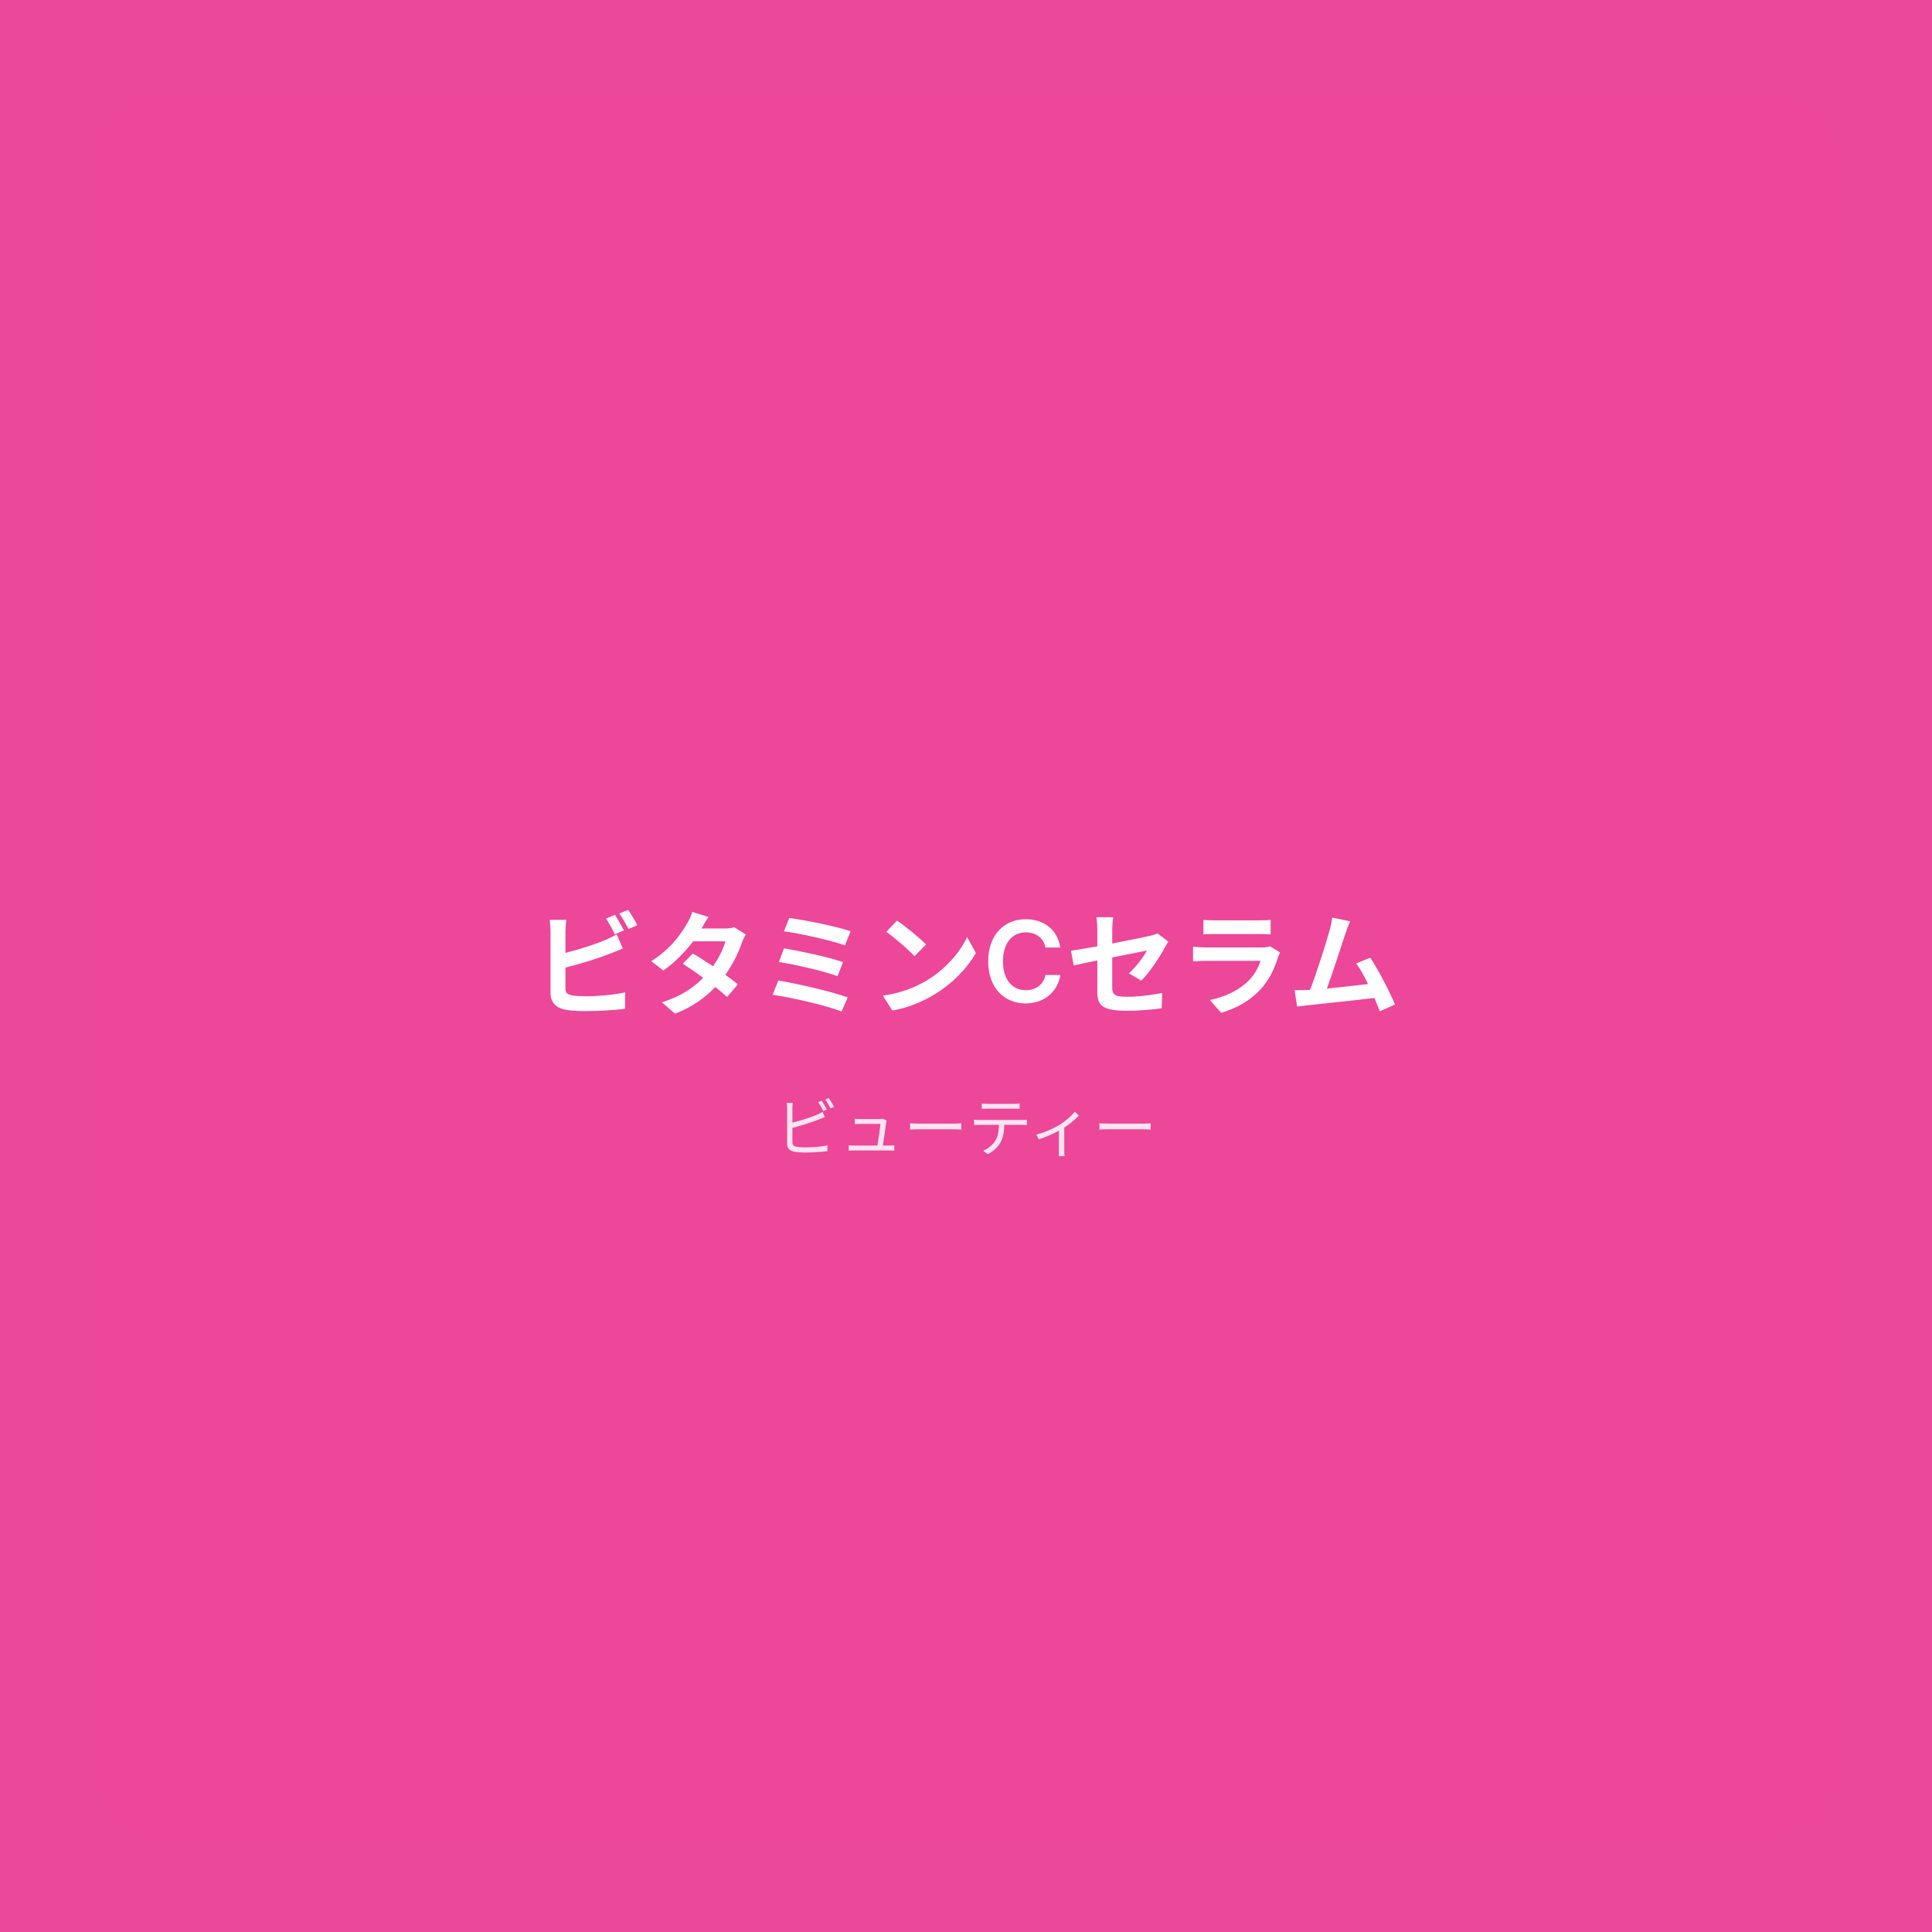
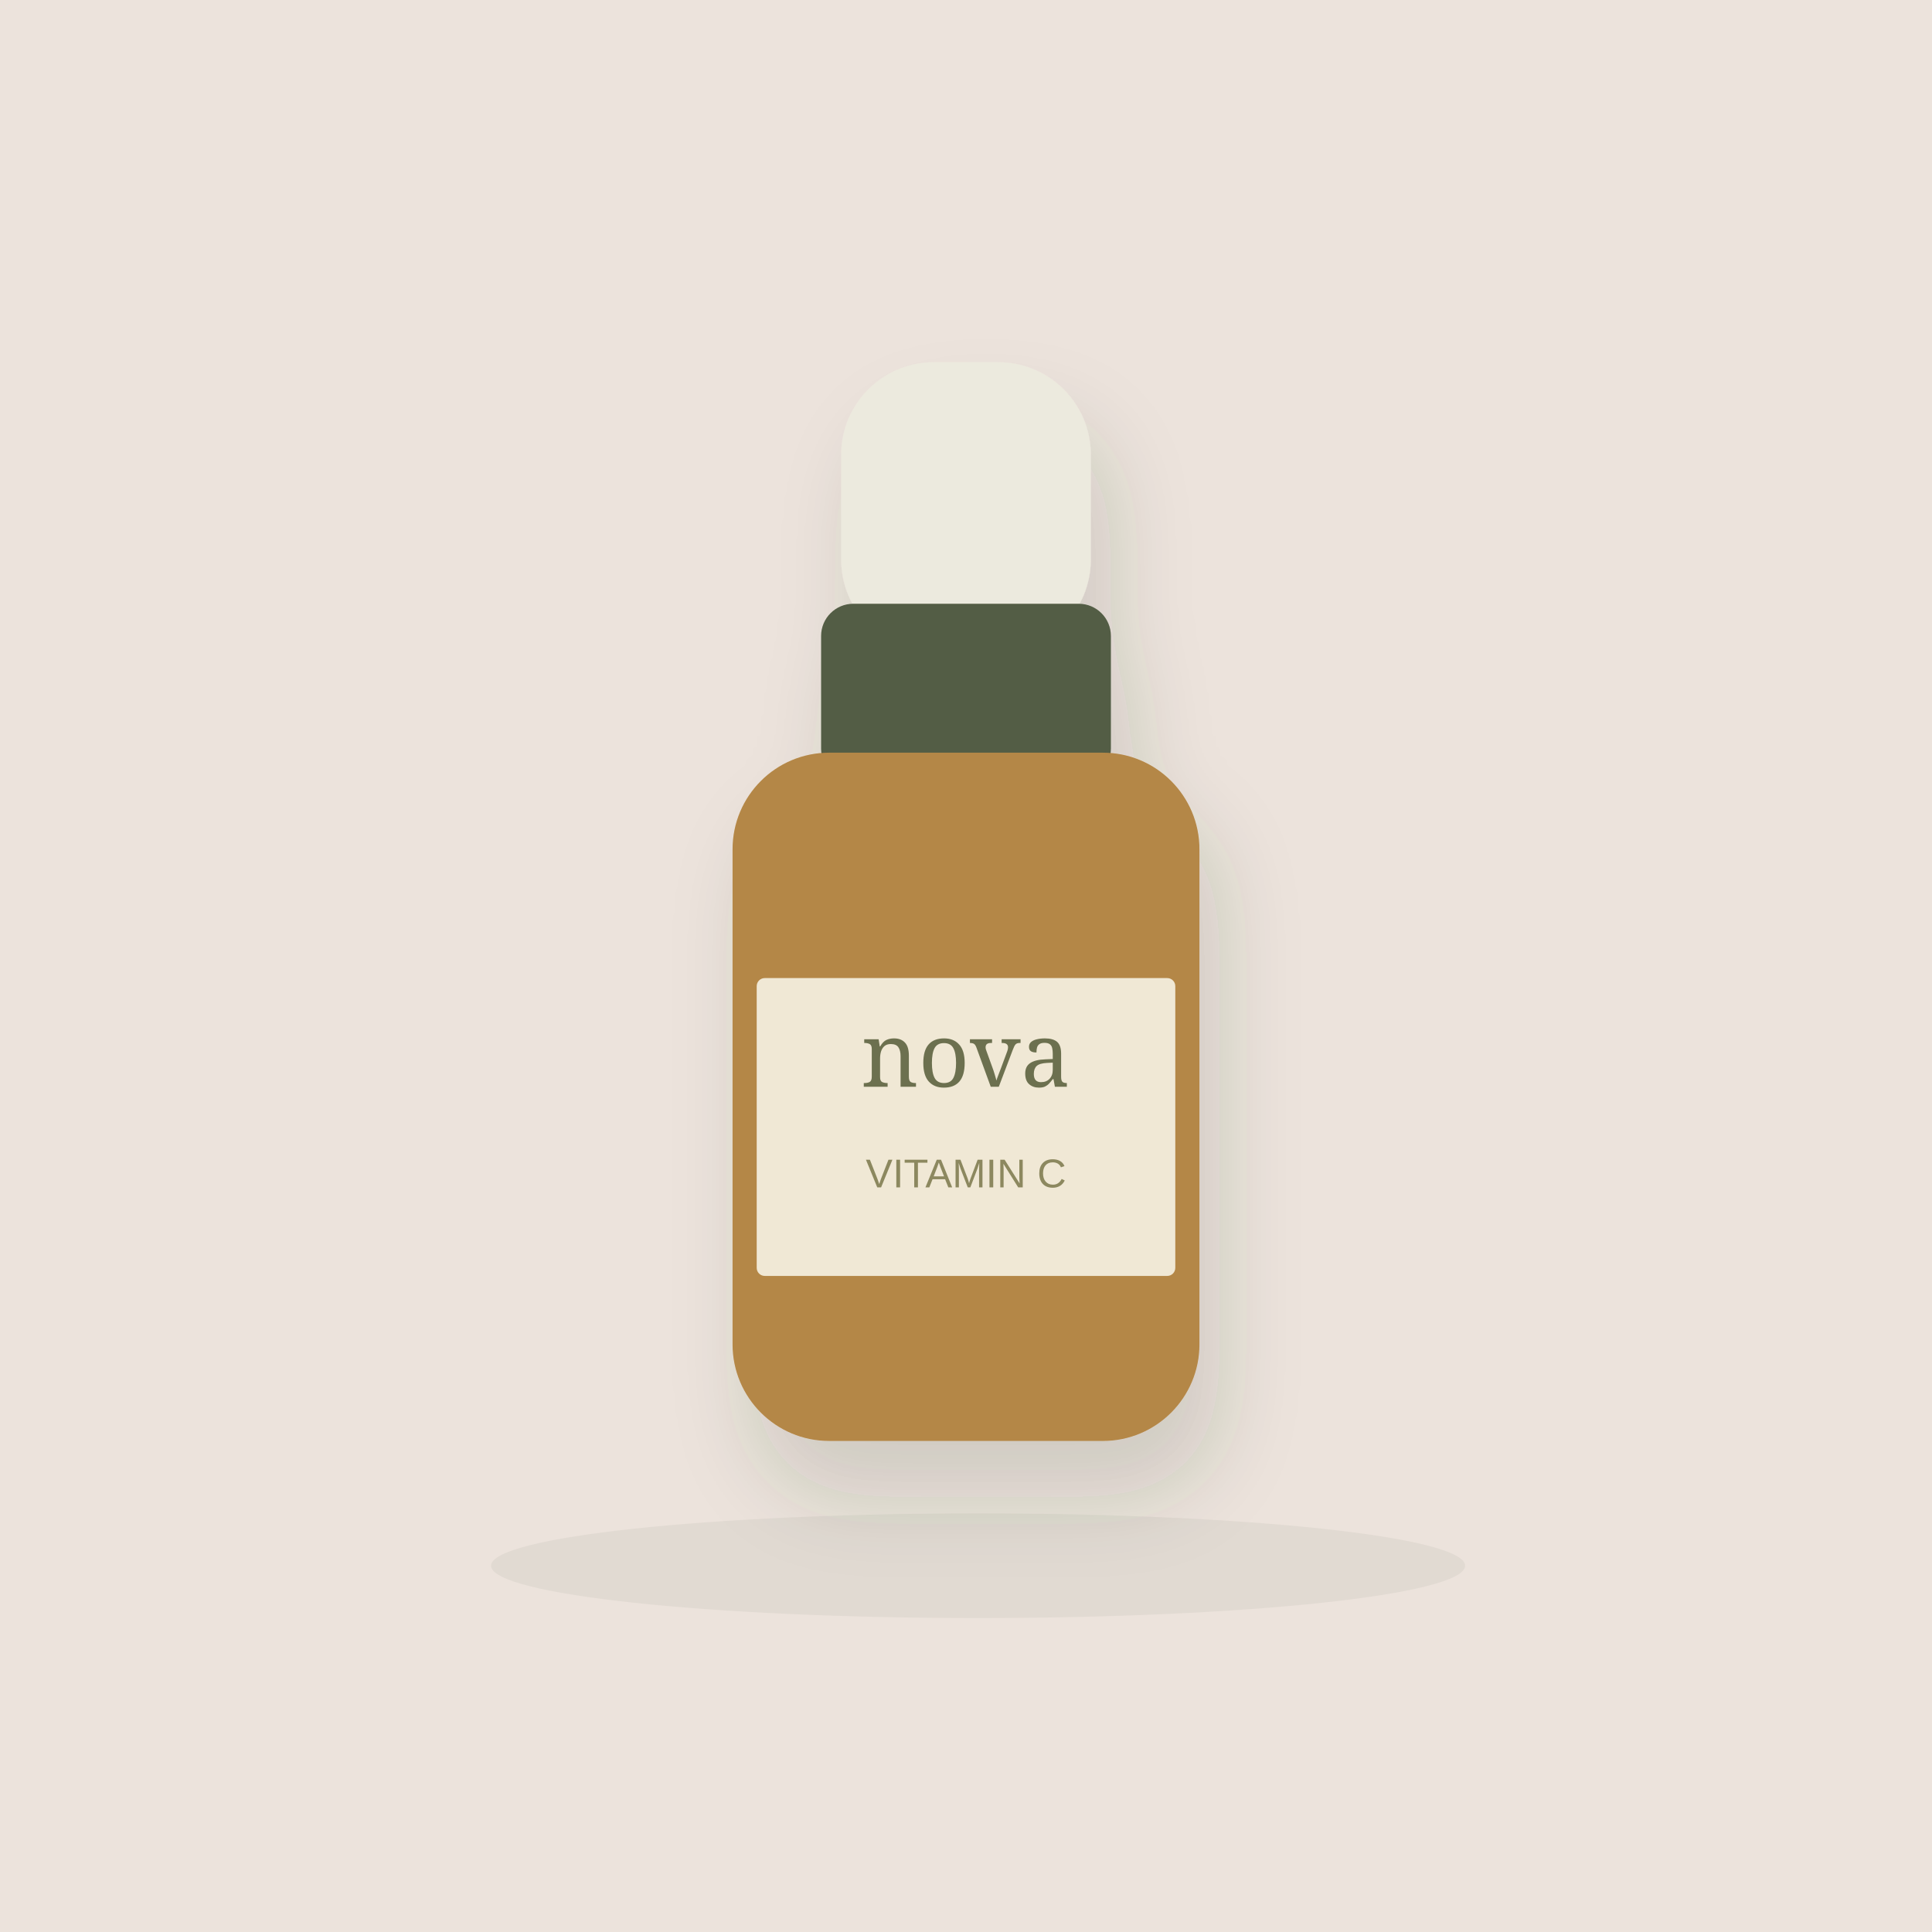
- <svg xmlns="http://www.w3.org/2000/svg" width="480" height="480" viewBox="0 0 480 480">
-   <rect width="480" height="480" fill="#EC4899" />
-   <rect x="24" y="24" width="432" height="432" rx="16" fill="#EC4899" fill-opacity="0.15" />
-   <text x="240" y="250" font-family="-apple-system, BlinkMacSystemFont, 'Segoe UI', sans-serif" font-size="28" font-weight="600" fill="#FFFFFF" text-anchor="middle">ビタミンCセラム</text>
-   <text x="240" y="286" font-family="-apple-system, BlinkMacSystemFont, 'Segoe UI', sans-serif" font-size="16" fill="#FFFFFF" fill-opacity="0.85" text-anchor="middle">ビューティー</text>
+ <svg xmlns="http://www.w3.org/2000/svg" width="480" height="480" viewBox="0 0 480 480" role="img" aria-labelledby="title">
+   <defs>
+     <linearGradient id="cream" x2="1" y2="1">
+       <stop stop-color="#fcfcf3" />
+       <stop offset="1" stop-color="#dedfd1" />
+     </linearGradient>
+     <linearGradient id="metal" x2="1" y2="1">
+       <stop stop-color="#c2c8b9" />
+       <stop offset=".5" stop-color="#8d9880" />
+       <stop offset="1" stop-color="#adb79f" />
+     </linearGradient>
+     <linearGradient id="sage" x2="1" y2=".6">
+       <stop stop-color="#b8c4a2" />
+       <stop offset="1" stop-color="#7a8b64" />
+     </linearGradient>
+     <linearGradient id="dark" x2="1" y2="1">
+       <stop stop-color="#78846c" />
+       <stop offset="1" stop-color="#3d4b35" />
+     </linearGradient>
+     <pattern id="mesh" width="7" height="7" patternUnits="userSpaceOnUse">
+       <rect width="7" height="7" fill="#647159" />
+       <circle cx="3" cy="3" r="1.1" fill="#354530" />
+     </pattern>
+     <filter id="shadow" x="-.5" y="-.5" width="2" height="2">
+       <feDropShadow dx="5" dy="14" stdDeviation="10" flood-color="#394331" flood-opacity=".15" />
+     </filter>
+   </defs>
+   <rect width="480" height="480" fill="#ece3dc" />
+   <ellipse cx="243" cy="389" rx="121" ry="13" fill="#384930" opacity=".06" />
+   <g filter="url(#shadow)">
+     <rect x="209" y="90" width="62" height="72" rx="23" fill="#eceade" />
+     <rect x="204" y="150" width="72" height="44" rx="8" fill="#525d44" />
+     <rect x="182" y="187" width="116" height="171" rx="24" fill="#b48746" />
+     <rect x="188" y="243" width="104" height="74" rx="2" fill="#f0e8d5" />
+     <text x="240" y="270" text-anchor="middle" font-family="Georgia" font-size="22" fill="#6c704f">nova</text>
+     <text x="240" y="295" text-anchor="middle" font-family="Arial" font-size="10" fill="#8c885f">VITAMIN C</text>
+   </g>
</svg>
